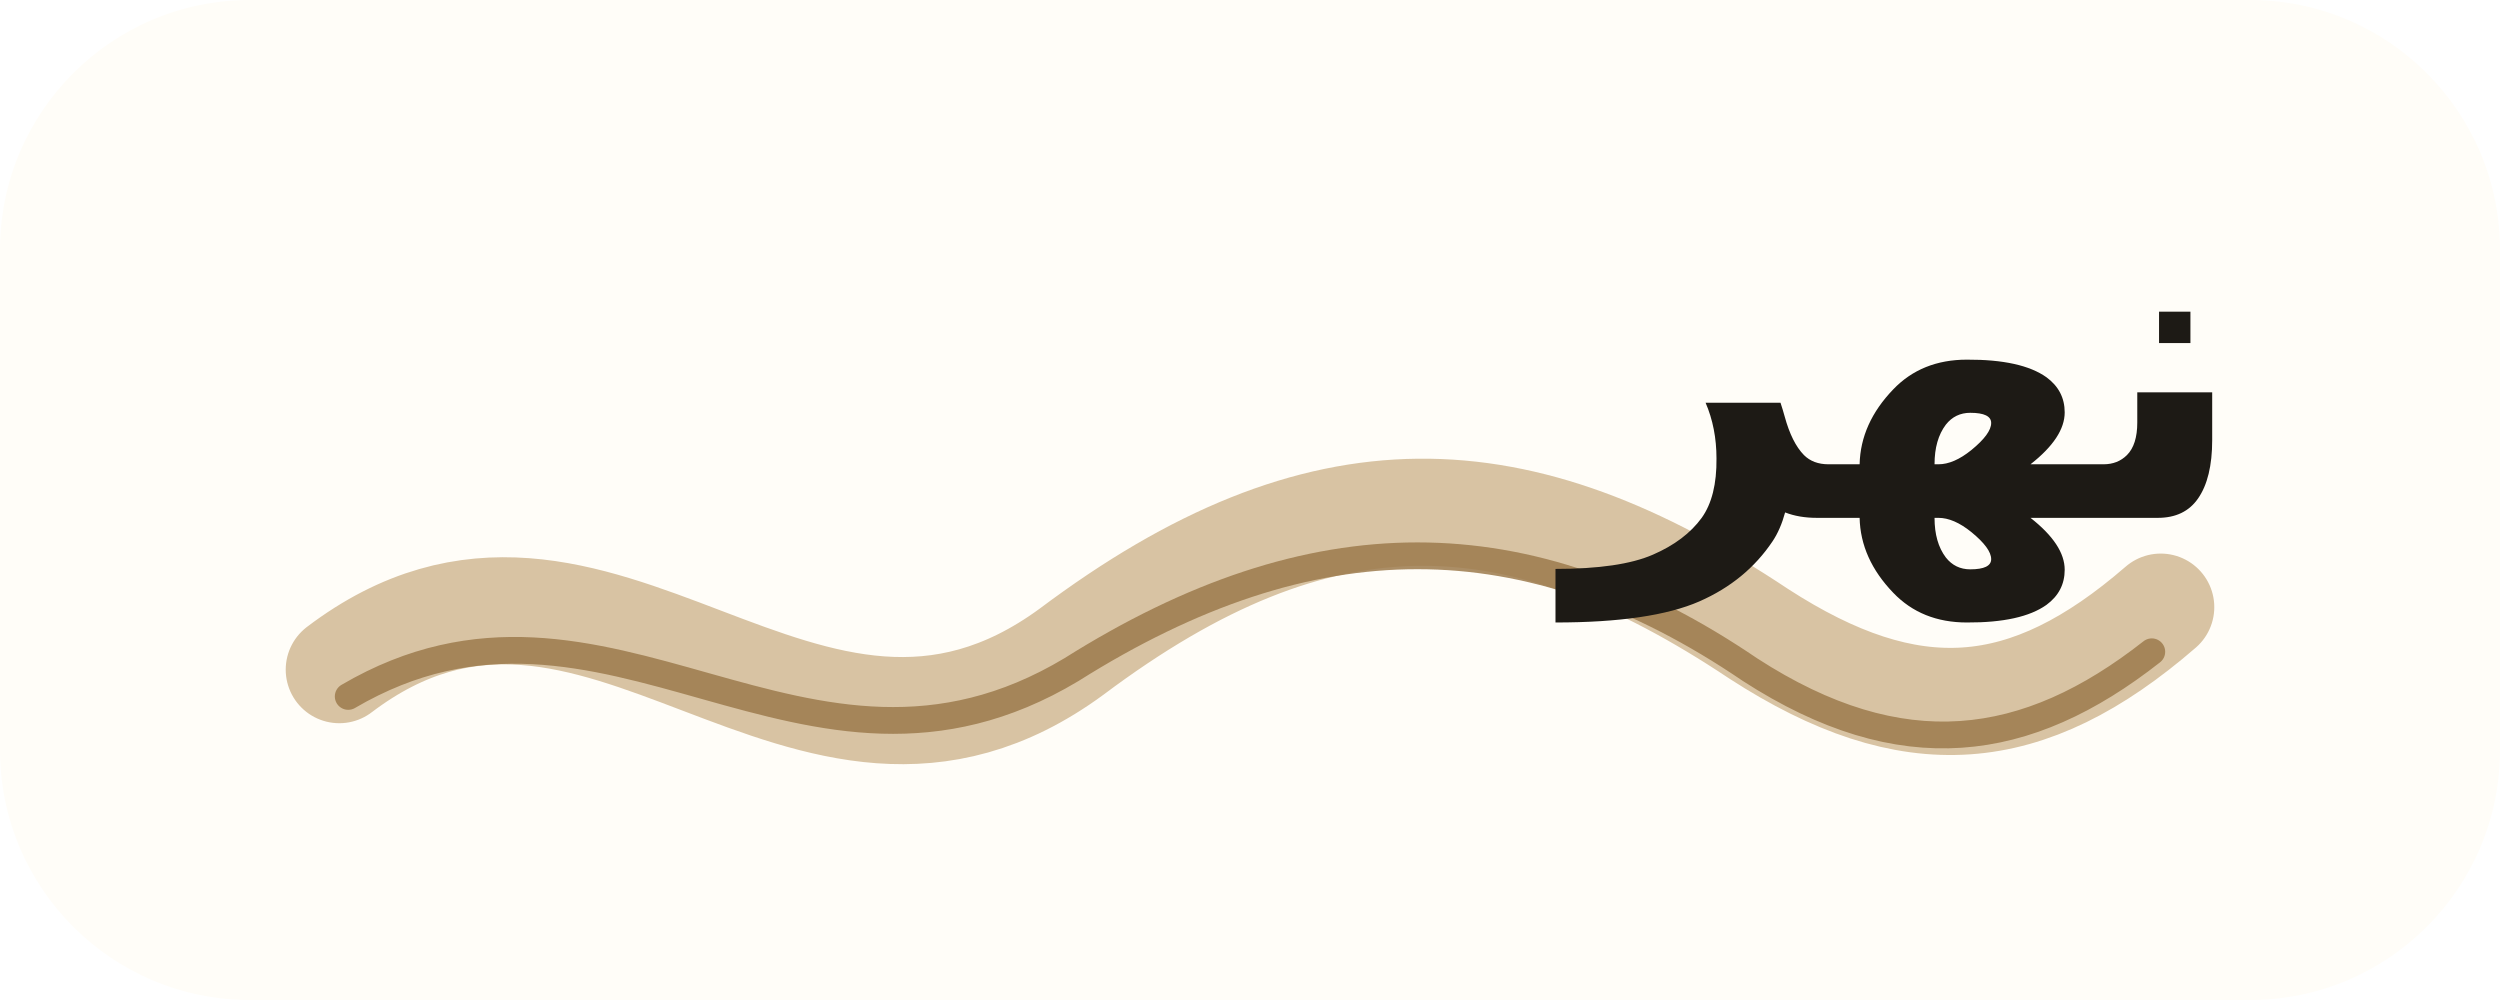
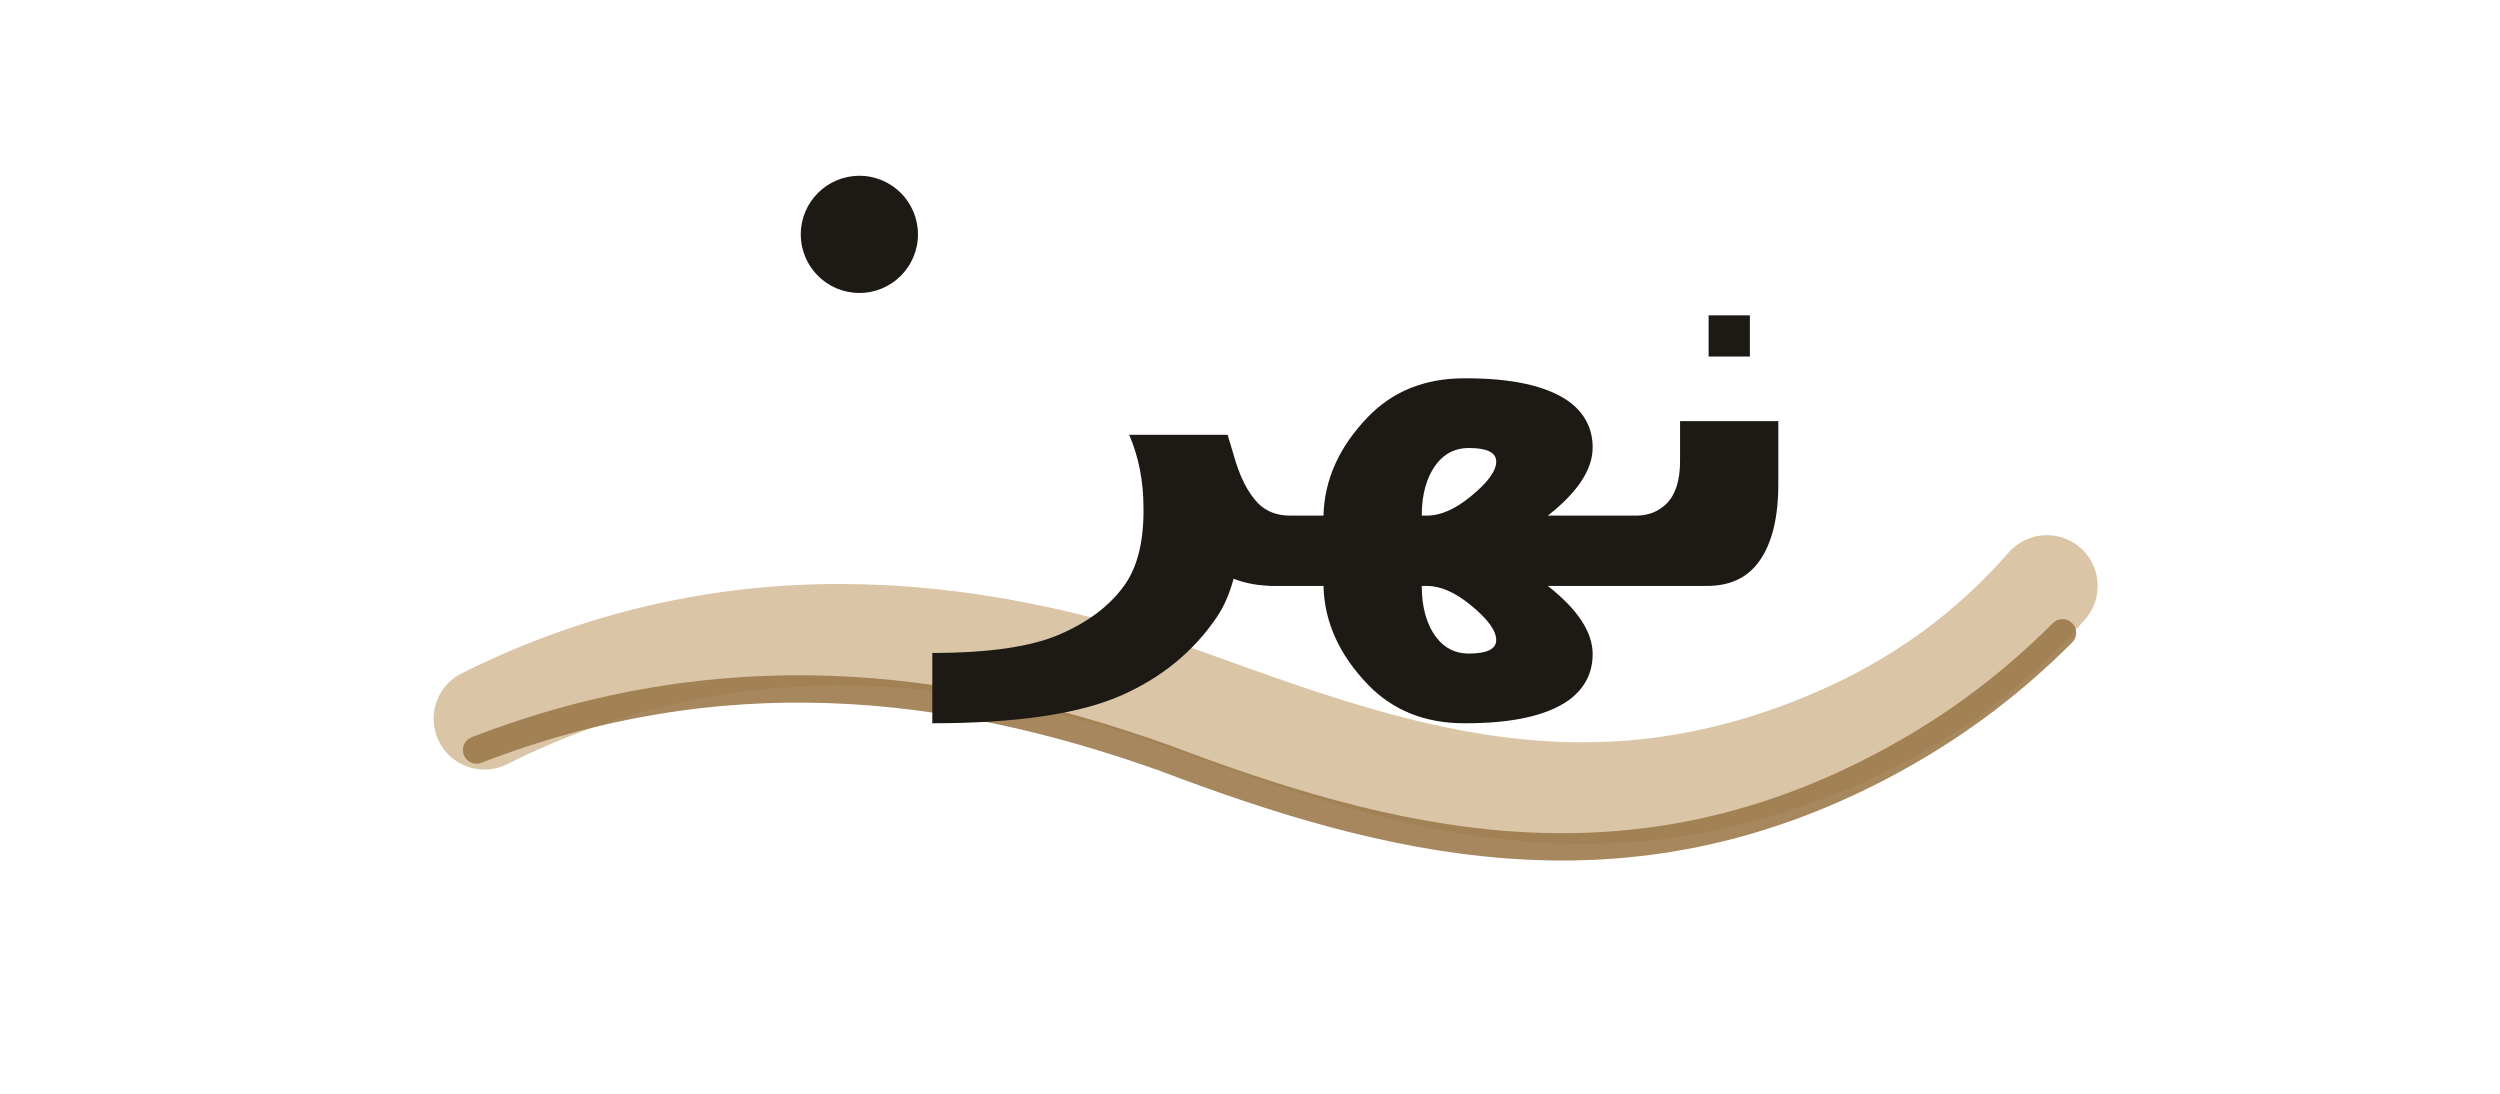
- <svg xmlns="http://www.w3.org/2000/svg" width="280" height="112" viewBox="0 0 280 112" role="img" aria-labelledby="title desc">
-   <rect width="280" height="112" rx="28" fill="#fffdf8" />
-   <path d="M38 75c29-22 52 20 82-2 28-21 50-20 77-2 17 11 30 10 45-3" fill="none" stroke="#d8c3a3" stroke-width="12" stroke-linecap="round" />
-   <path d="M39 78c29-17 51 15 81-3 27-17 51-17 76 0 17 11 31 9 45-2" fill="none" stroke="#9c7a4c" stroke-width="3" stroke-linecap="round" opacity=".85" />
-   <text x="214" y="58" direction="rtl" text-anchor="middle" font-family="Arial, Tahoma, sans-serif" font-size="48" font-weight="800" fill="#1d1a15" letter-spacing="-2">نهر</text>
+ <svg xmlns="http://www.w3.org/2000/svg" width="320" height="140" viewBox="0 0 320 140" role="img" aria-labelledby="title desc">
+   <g fill="none" fill-rule="evenodd">
+     <path d="M62 92c30-15 61-13 91-2 25 9 50 18 81 5 12-5 21-12 28-20" stroke="#d8c3a3" stroke-width="13" stroke-linecap="round" stroke-linejoin="round" opacity=".95" />
+     <path d="M61 96c31-12 60-9 88 1 29 11 58 18 90 2 10-5 18-11 25-18" stroke="#9c7a4c" stroke-width="3.5" stroke-linecap="round" opacity=".9" />
+     <text x="178" y="75" direction="rtl" text-anchor="middle" font-family="Arial, Tahoma, 'Segoe UI', sans-serif" font-size="72" font-weight="800" letter-spacing="-4" fill="#1d1a15">نهر</text>
+     <circle cx="110" cy="30" r="7.5" fill="#1d1a15" />
+   </g>
</svg>
